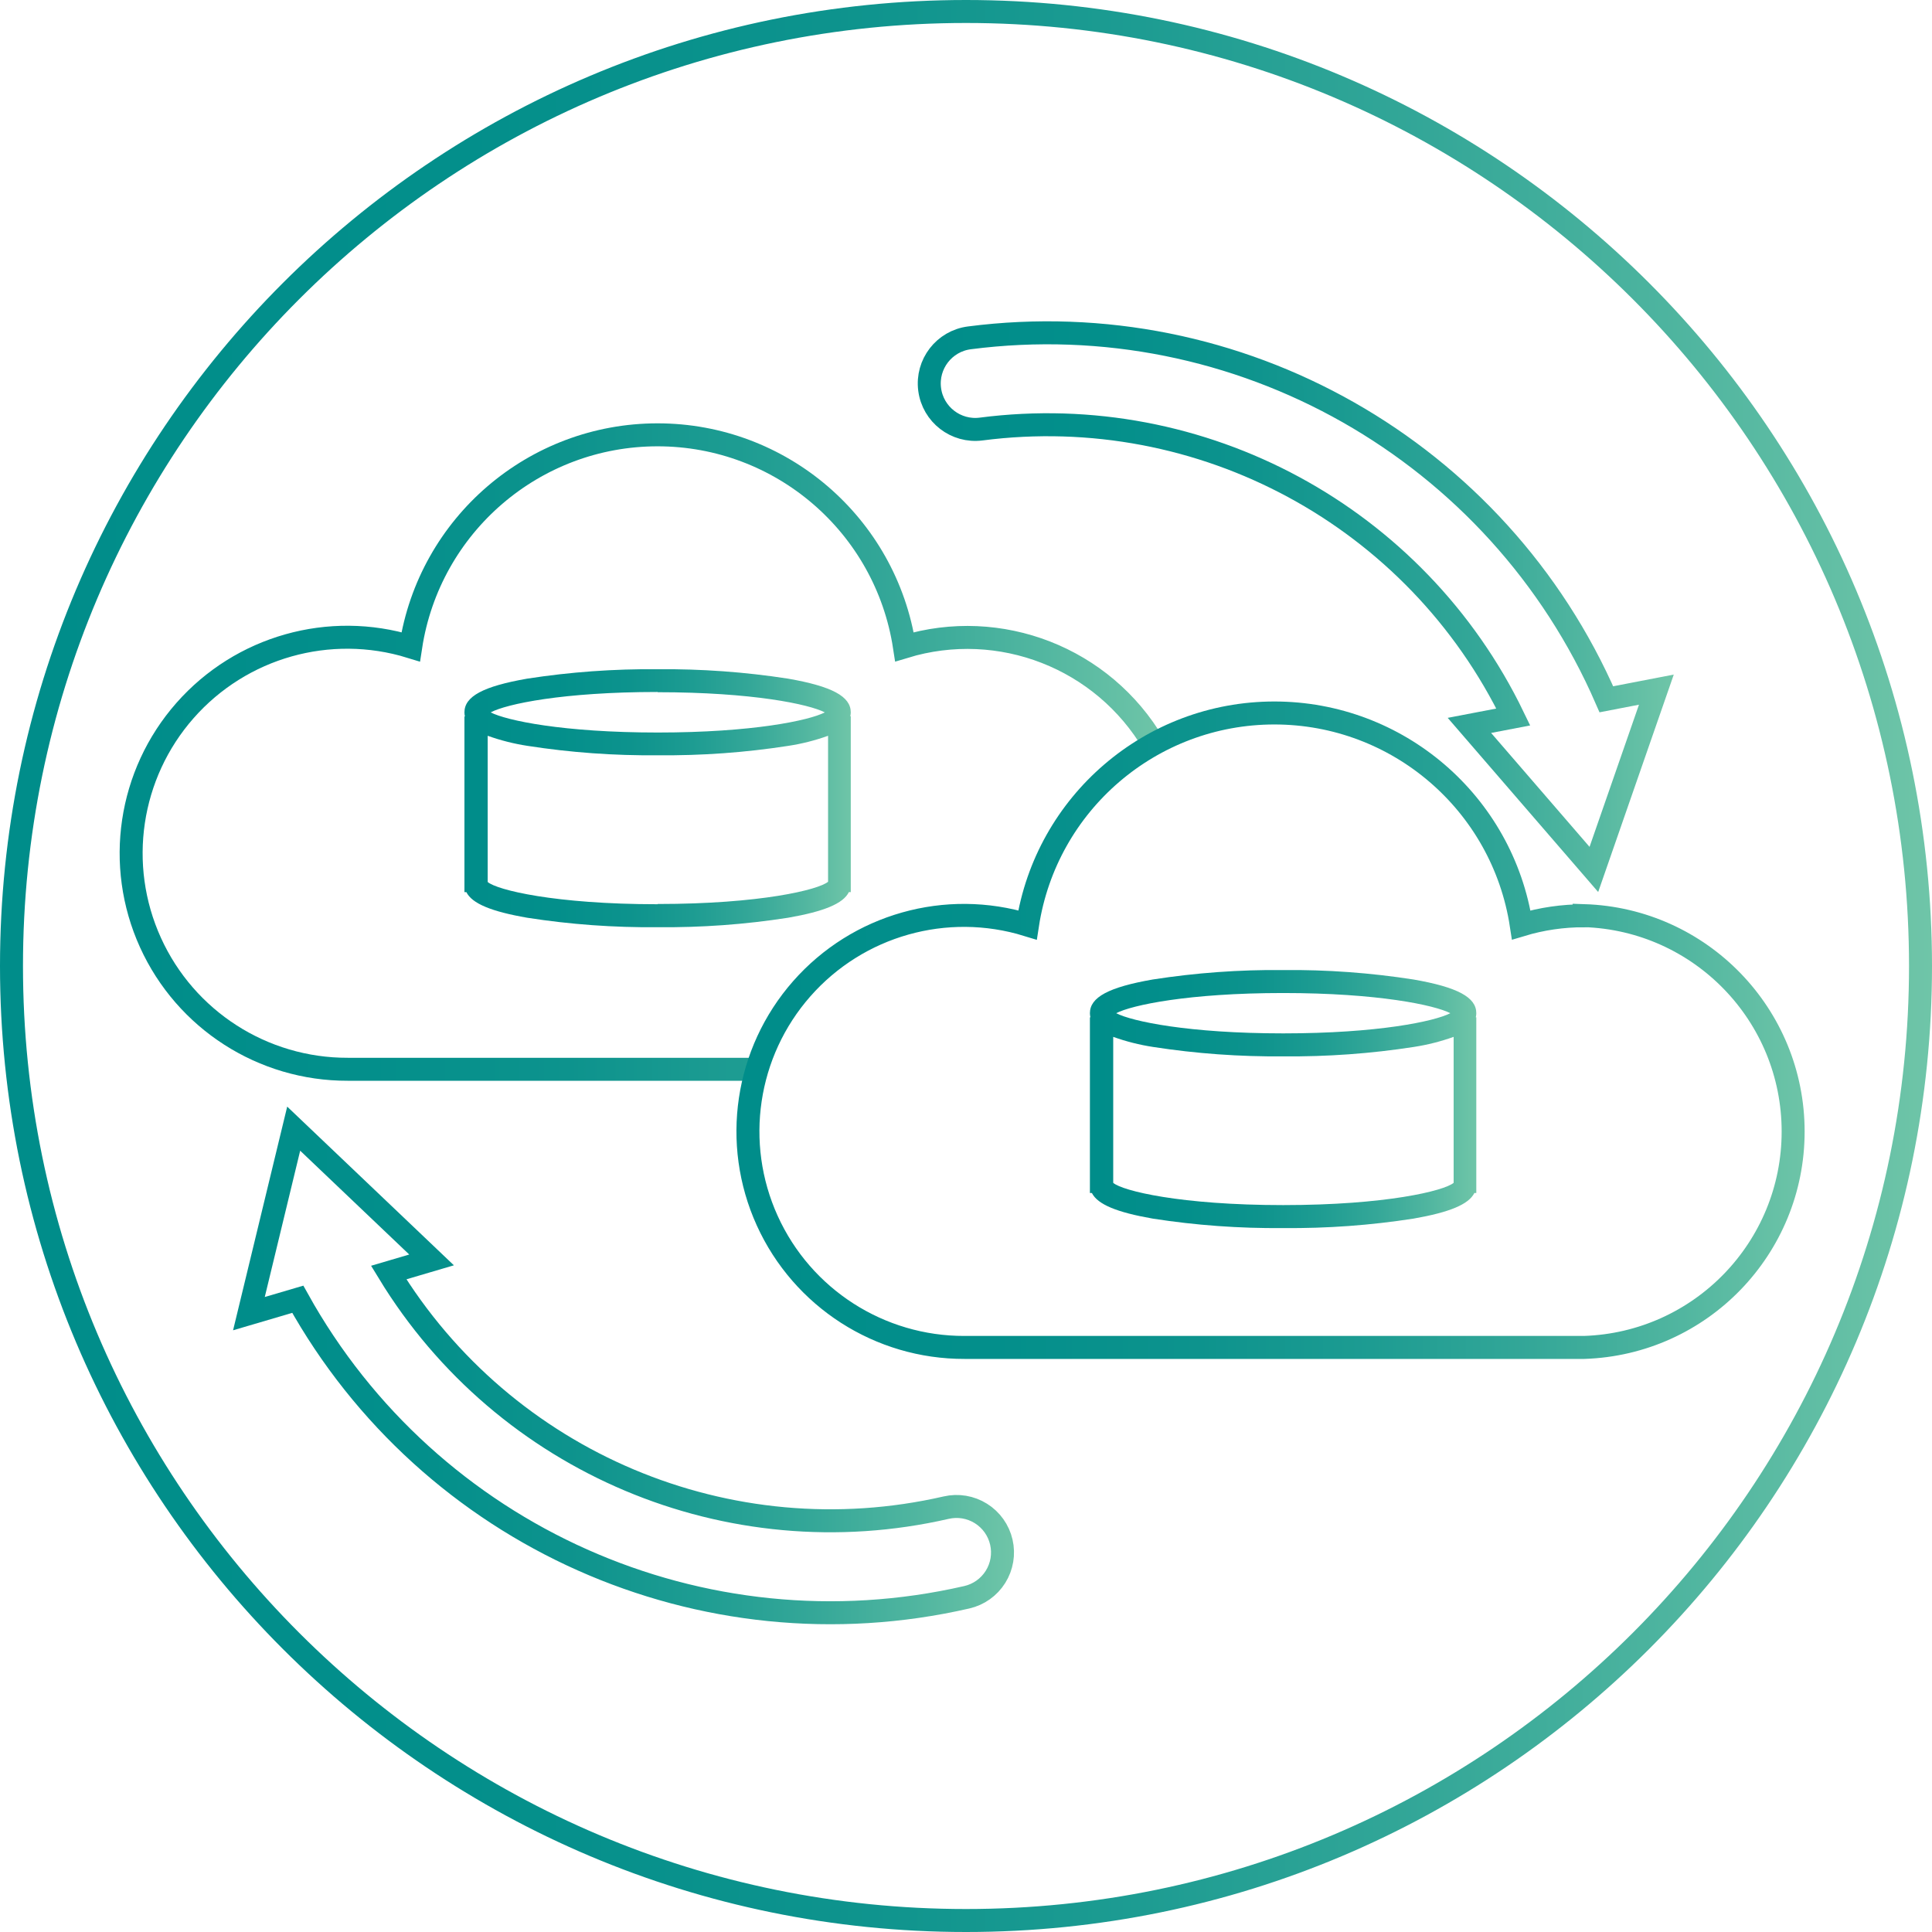
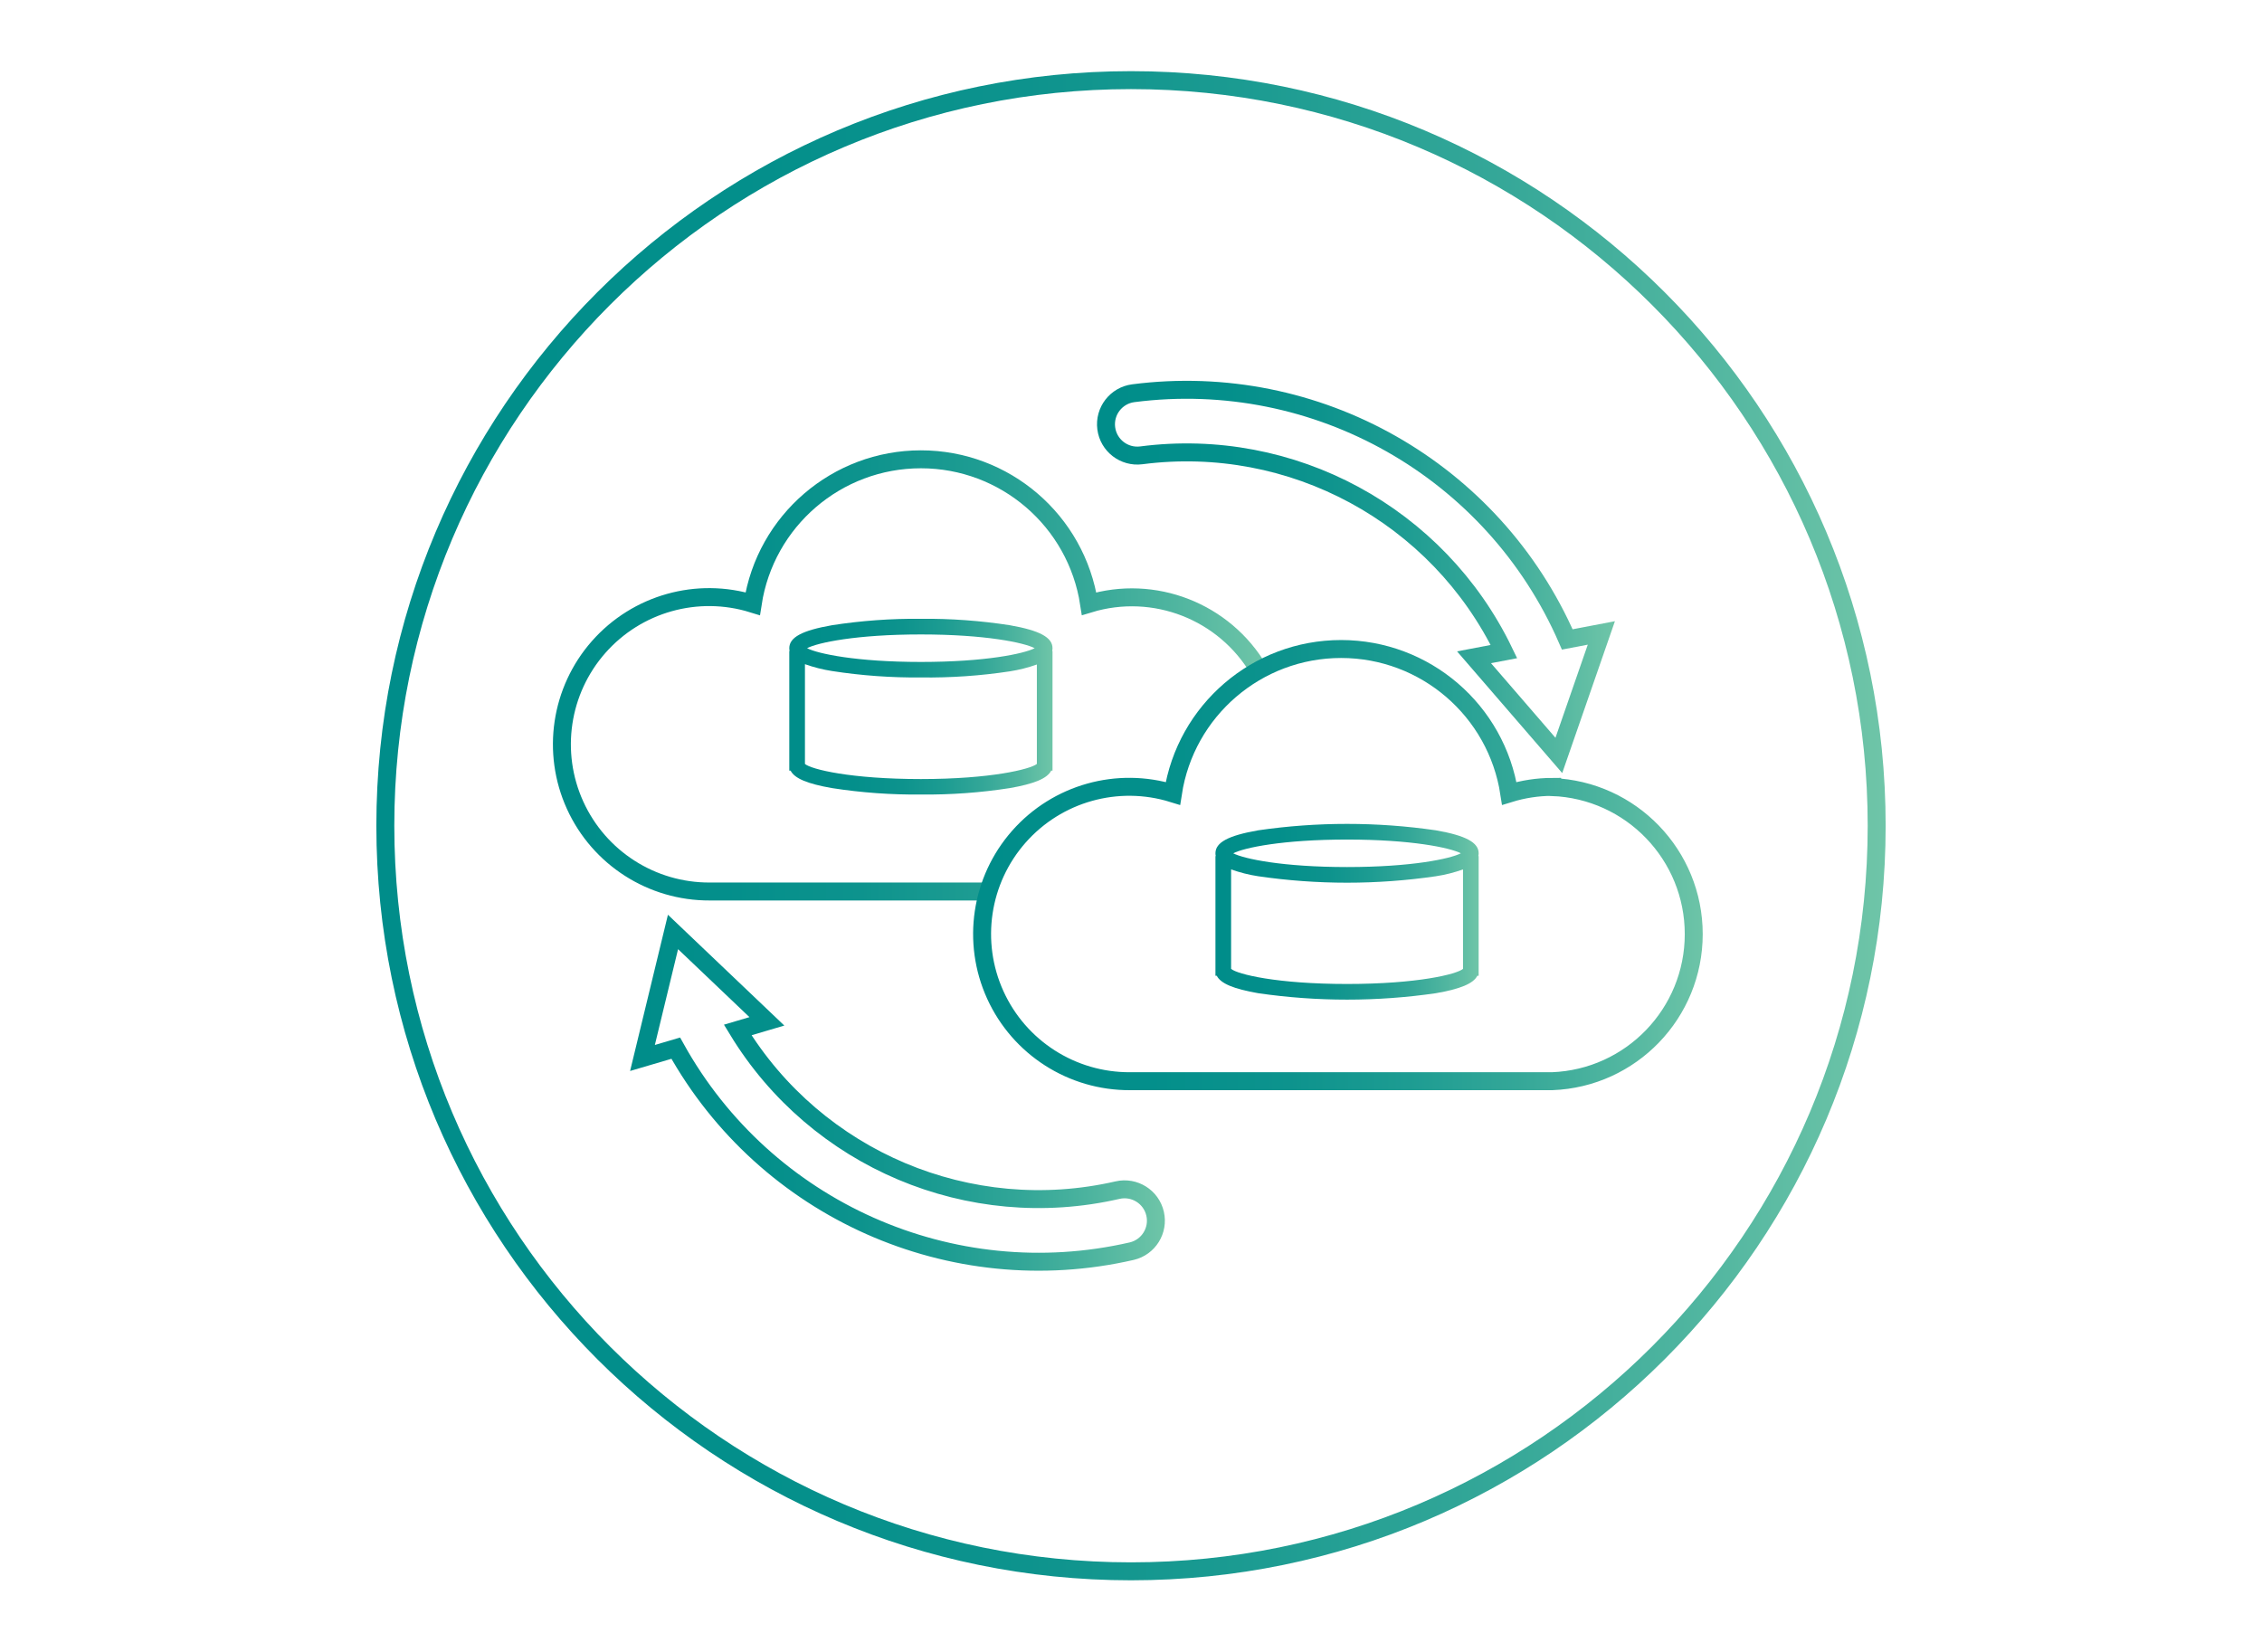
- <svg xmlns="http://www.w3.org/2000/svg" xmlns:xlink="http://www.w3.org/1999/xlink" id="Layer_1" data-name="Layer 1" viewBox="0 0 420.36 420.36">
+ <svg xmlns="http://www.w3.org/2000/svg" xmlns:xlink="http://www.w3.org/1999/xlink" id="Layer_1" data-name="Layer 1" viewBox="0 0 630 460">
  <defs>
    <style>.cls-1,.cls-2,.cls-3,.cls-4,.cls-5{fill:none;stroke-miterlimit:10;stroke-width:5px;}.cls-1{stroke:url(#linear-gradient);}.cls-2{stroke:url(#linear-gradient-2);}.cls-3{stroke:url(#linear-gradient-3);}.cls-4{stroke:url(#linear-gradient-4);}.cls-5{stroke:url(#linear-gradient-5);}.cls-6{fill:url(#linear-gradient-6);}.cls-7{fill:url(#linear-gradient-7);}</style>
-     <linearGradient id="linear-gradient" y1="210.18" x2="420.36" y2="210.18" gradientUnits="userSpaceOnUse">
+     <linearGradient id="linear-gradient" x1="104.82" y1="58.53" x2="525.18" y2="58.53" gradientTransform="translate(0 171.47)" gradientUnits="userSpaceOnUse">
      <stop offset="0" stop-color="#008d8a" />
      <stop offset="0.24" stop-color="#038f8b" />
      <stop offset="0.43" stop-color="#0d938d" />
      <stop offset="0.59" stop-color="#1d9c92" />
      <stop offset="0.74" stop-color="#34a798" />
      <stop offset="0.88" stop-color="#51b6a0" />
      <stop offset="1" stop-color="#6fc5a8" />
    </linearGradient>
-     <linearGradient id="linear-gradient-2" x1="26.2" y1="163.62" x2="253.16" y2="163.62" xlink:href="#linear-gradient" />
-     <linearGradient id="linear-gradient-3" x1="160.4" y1="224.17" x2="394.15" y2="224.17" xlink:href="#linear-gradient" />
-     <linearGradient id="linear-gradient-4" x1="199.69" y1="132.03" x2="364.17" y2="132.03" xlink:href="#linear-gradient" />
-     <linearGradient id="linear-gradient-5" x1="50.72" y1="297.05" x2="220.63" y2="297.05" xlink:href="#linear-gradient" />
-     <linearGradient id="linear-gradient-6" x1="101.05" y1="173.62" x2="185.11" y2="173.62" xlink:href="#linear-gradient" />
-     <linearGradient id="linear-gradient-7" x1="237.14" y1="239.13" x2="321.21" y2="239.13" xlink:href="#linear-gradient" />
+     <linearGradient id="linear-gradient-2" x1="154.23" y1="188.12" x2="352.76" y2="188.12" gradientUnits="userSpaceOnUse">
+       <stop offset="0" stop-color="#008d8a" />
+       <stop offset="0.24" stop-color="#038f8b" />
+       <stop offset="0.43" stop-color="#0d938d" />
+       <stop offset="0.59" stop-color="#1d9c92" />
+       <stop offset="0.74" stop-color="#34a798" />
+       <stop offset="0.88" stop-color="#51b6a0" />
+       <stop offset="1" stop-color="#6fc5a8" />
+     </linearGradient>
+     <linearGradient id="linear-gradient-3" x1="271.26" y1="240.92" x2="475.77" y2="240.92" xlink:href="#linear-gradient-2" />
+     <linearGradient id="linear-gradient-4" x1="305.53" y1="160.72" x2="449.78" y2="160.72" xlink:href="#linear-gradient-2" />
+     <linearGradient id="linear-gradient-5" x1="175.5" y1="304.33" x2="324.43" y2="304.33" xlink:href="#linear-gradient-2" />
+     <linearGradient id="linear-gradient-6" x1="219.83" y1="196.84" x2="293.14" y2="196.84" xlink:href="#linear-gradient-2" />
+     <linearGradient id="linear-gradient-7" x1="338.52" y1="253.97" x2="411.83" y2="253.97" xlink:href="#linear-gradient-2" />
  </defs>
-   <circle class="cls-1" cx="210.18" cy="210.18" r="207.68" />
-   <path class="cls-2" d="M251,161.89a47,47,0,0,0-54.21-21.16,54.34,54.34,0,0,0-107.43,0,47,47,0,1,0-13.69,91.92h89.21" />
-   <path class="cls-3" d="M344.68,199.25a46.89,46.89,0,0,0-13.69,2,54.34,54.34,0,0,0-107.43,0,47,47,0,1,0-13.69,91.92H344.68a47,47,0,0,0,0-93.95Z" />
-   <path class="cls-4" d="M349.51,152.15a132.62,132.62,0,0,0-138.6-78.64,10,10,0,1,0,2.56,19.84A112.54,112.54,0,0,1,329.26,156l-9.55,1.83,27.08,31.34,13.6-39.12Z" />
-   <path class="cls-5" d="M217.87,335.54a10,10,0,0,0-12-7.51A112.54,112.54,0,0,1,84.57,276.88l9.33-2.75-30-28.56-9.74,40.25,10.63-3.13a132.59,132.59,0,0,0,145.56,64.84A10,10,0,0,0,217.87,335.54Z" />
-   <path class="cls-6" d="M185.11,155c0-3.48-4.08-5.67-13.64-7.34a174.67,174.67,0,0,0-28.39-2.05,174.45,174.45,0,0,0-28.38,2.05c-9.57,1.67-13.65,3.86-13.65,7.34a3.8,3.8,0,0,0,.11.89h-.11v38.22h.42c1.25,2.49,5.41,4.21,13.24,5.57a173.18,173.18,0,0,0,28.37,2.06,173.44,173.44,0,0,0,28.39-2.06c7.82-1.36,12-3.08,13.22-5.57h.42V155.84H185A3.8,3.8,0,0,0,185.11,155Zm-42-4.39c20.61,0,32.94,2.62,36.35,4.39-3.41,1.76-15.74,4.38-36.35,4.38s-32.93-2.62-36.35-4.38C110.15,153.18,122.48,150.56,143.08,150.56Zm-37,41.74v-.12s0,.07,0,.12Zm37,4.39c-22.42,0-35-3.11-37-4.84V160.09a46.83,46.83,0,0,0,8.65,2.19,173.33,173.33,0,0,0,28.38,2.05,173.55,173.55,0,0,0,28.39-2.05,45.91,45.91,0,0,0,8.64-2.19v31.76C178.12,193.58,165.5,196.69,143.08,196.69Zm37-4.5v.11h0Z" />
-   <path class="cls-7" d="M321.21,220.45c0-3.47-4.08-5.66-13.65-7.33a173.23,173.23,0,0,0-28.38-2.06,173.44,173.44,0,0,0-28.39,2.06c-9.56,1.67-13.65,3.86-13.65,7.33a4.43,4.43,0,0,0,.11.9h-.11v38.22h.43c1.25,2.48,5.4,4.2,13.23,5.57a173.31,173.31,0,0,0,28.38,2.06,173.23,173.23,0,0,0,28.38-2.06c7.83-1.37,12-3.09,13.23-5.57h.42V221.35h-.11A3.82,3.82,0,0,0,321.21,220.45Zm-42-4.39c20.6,0,32.93,2.63,36.35,4.39-3.42,1.77-15.75,4.39-36.35,4.39s-32.94-2.62-36.35-4.39C246.24,218.69,258.57,216.06,279.18,216.06Zm-37,41.74v-.1a.38.38,0,0,1,0,.1Zm37,4.4c-22.42,0-35-3.11-37-4.84V225.6a47,47,0,0,0,8.65,2.19,174.67,174.67,0,0,0,28.39,2.05,174.45,174.45,0,0,0,28.38-2.05,46.83,46.83,0,0,0,8.65-2.19v31.76C314.21,259.09,301.59,262.2,279.18,262.2Zm37-4.49v.09h0S316.21,257.74,316.21,257.71Z" />
+   <circle class="cls-1" cx="315" cy="230" r="207.68" />
+   <path class="cls-2" d="M350.6,186.61a41,41,0,0,0-47.27-18.45,47.39,47.39,0,0,0-93.69,0,41,41,0,1,0-11.94,80.16h77.8" />
+   <path class="cls-3" d="M432.3,219.18A40.92,40.92,0,0,0,420.36,221a47.39,47.39,0,0,0-93.69,0,41,41,0,1,0-11.94,80.16H432.3a41,41,0,0,0,0-81.94Z" />
+   <path class="cls-4" d="M436.51,178.11a115.67,115.67,0,0,0-120.87-68.58,8.72,8.72,0,1,0,2.23,17.3,98.14,98.14,0,0,1,101,54.66l-8.33,1.59,23.62,27.34L446,176.3Z" />
+   <path class="cls-5" d="M321.71,338.05a8.73,8.73,0,0,0-10.45-6.55,98.12,98.12,0,0,1-105.8-44.61l8.13-2.4-26.15-24.9-8.5,35.1,9.27-2.73a115.64,115.64,0,0,0,127,56.54A8.72,8.72,0,0,0,321.71,338.05Z" />
+   <path class="cls-6" d="M293.14,180.55c0-3-3.56-4.94-11.9-6.4a152.41,152.41,0,0,0-24.76-1.79,152.28,152.28,0,0,0-24.75,1.79c-8.34,1.46-11.9,3.37-11.9,6.4a4,4,0,0,0,.09.78h-.09v33.33h.37c1.09,2.17,4.71,3.67,11.54,4.86a151.11,151.11,0,0,0,24.74,1.79,151.2,151.2,0,0,0,24.76-1.79c6.82-1.19,10.44-2.69,11.53-4.86h.37V181.33h-.09A4,4,0,0,0,293.14,180.55Zm-36.66-3.83c18,0,28.73,2.29,31.7,3.83-3,1.54-13.72,3.83-31.7,3.83s-28.72-2.29-31.7-3.83C227.76,179,238.51,176.72,256.48,176.72Zm-32.29,36.4V213s0,.07,0,.1ZM256.48,217c-19.55,0-30.55-2.71-32.29-4.21V185a41.35,41.35,0,0,0,7.54,1.91,152.28,152.28,0,0,0,24.75,1.79A152.32,152.32,0,0,0,281.24,187a41.35,41.35,0,0,0,7.54-1.91v27.7C287,214.24,276,217,256.48,217Zm32.3-3.92v.09h0S288.78,213.06,288.78,213Z" />
+   <path class="cls-7" d="M411.83,237.68c0-3-3.56-4.94-11.9-6.4a172.07,172.07,0,0,0-49.51,0c-8.34,1.46-11.9,3.37-11.9,6.4a3.33,3.33,0,0,0,.09.78h-.09v33.33h.37c1.09,2.17,4.71,3.67,11.54,4.86a172,172,0,0,0,49.5,0c6.82-1.19,10.44-2.69,11.53-4.86h.37V238.46h-.09A4,4,0,0,0,411.83,237.68Zm-36.66-3.83c18,0,28.73,2.29,31.7,3.83-3,1.54-13.73,3.83-31.7,3.83s-28.72-2.29-31.7-3.83C346.45,236.14,357.2,233.85,375.17,233.85Zm-32.29,36.4v0Zm32.29,3.83c-19.55,0-30.55-2.71-32.29-4.21V242.16a39.76,39.76,0,0,0,7.54,1.91,171.13,171.13,0,0,0,49.51,0,40.64,40.64,0,0,0,7.54-1.9v27.7C405.73,271.37,394.72,274.08,375.17,274.08Zm32.3-3.91v.08h0S407.47,270.2,407.47,270.17Z" />
</svg>
